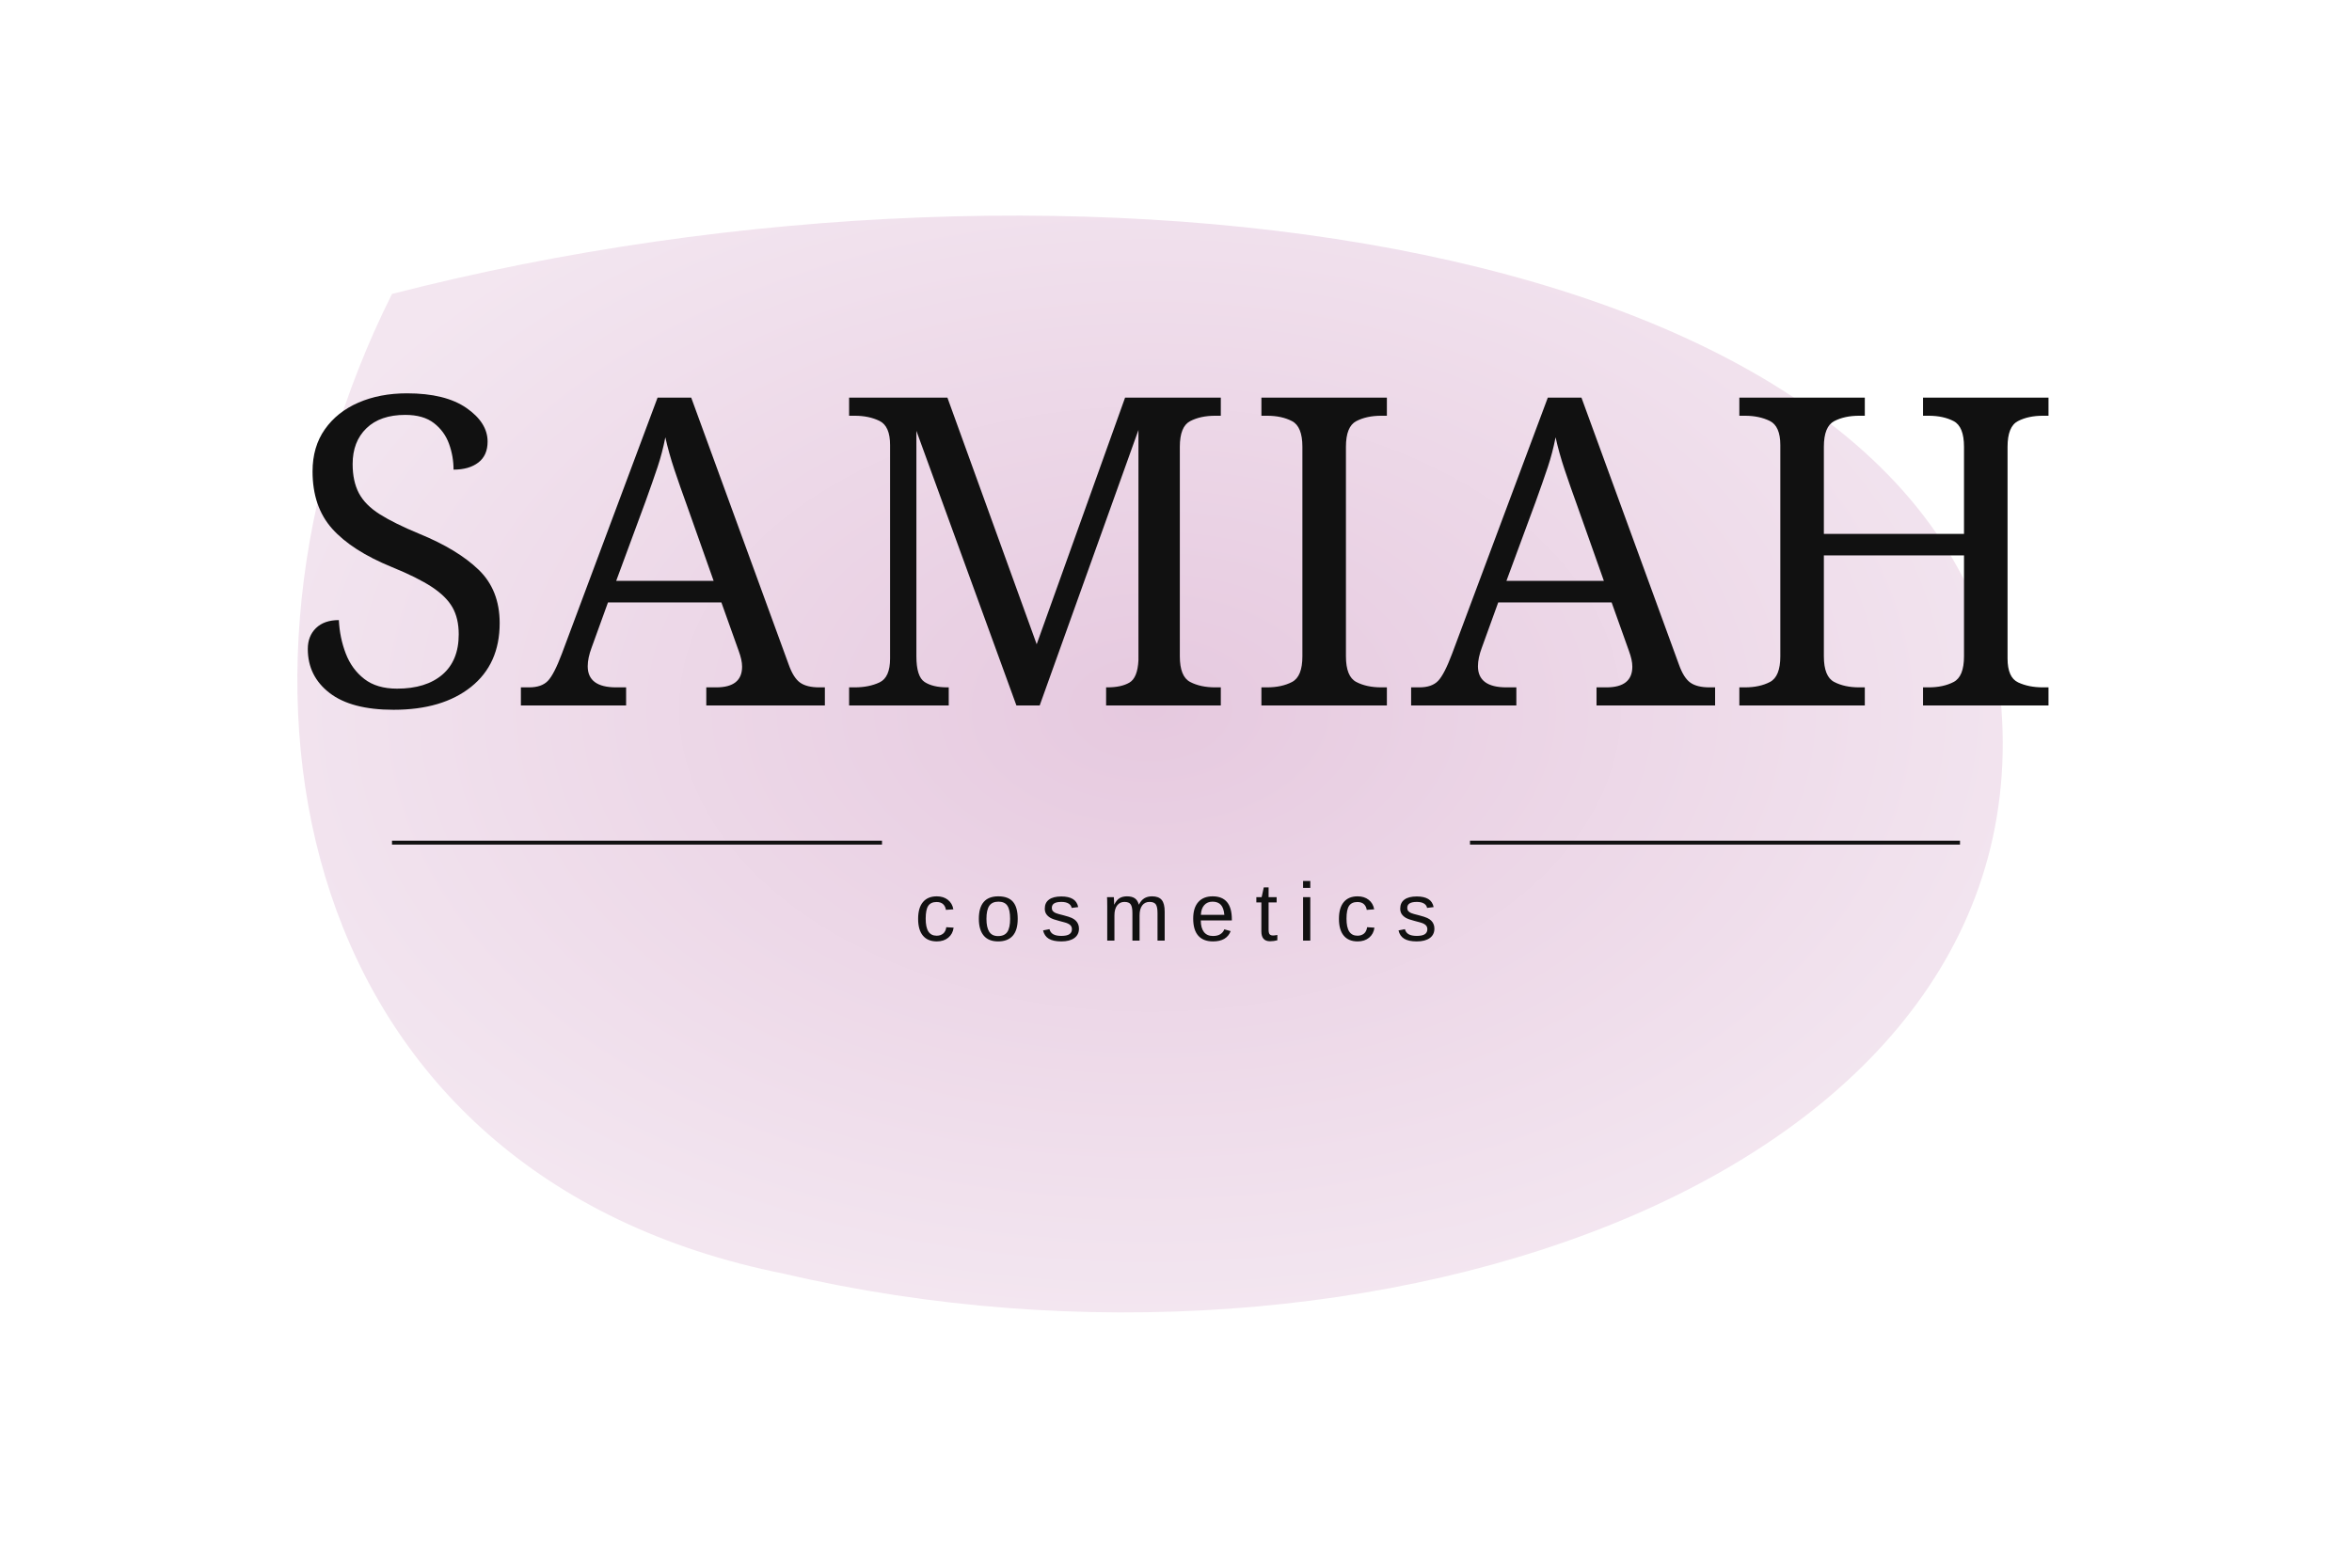
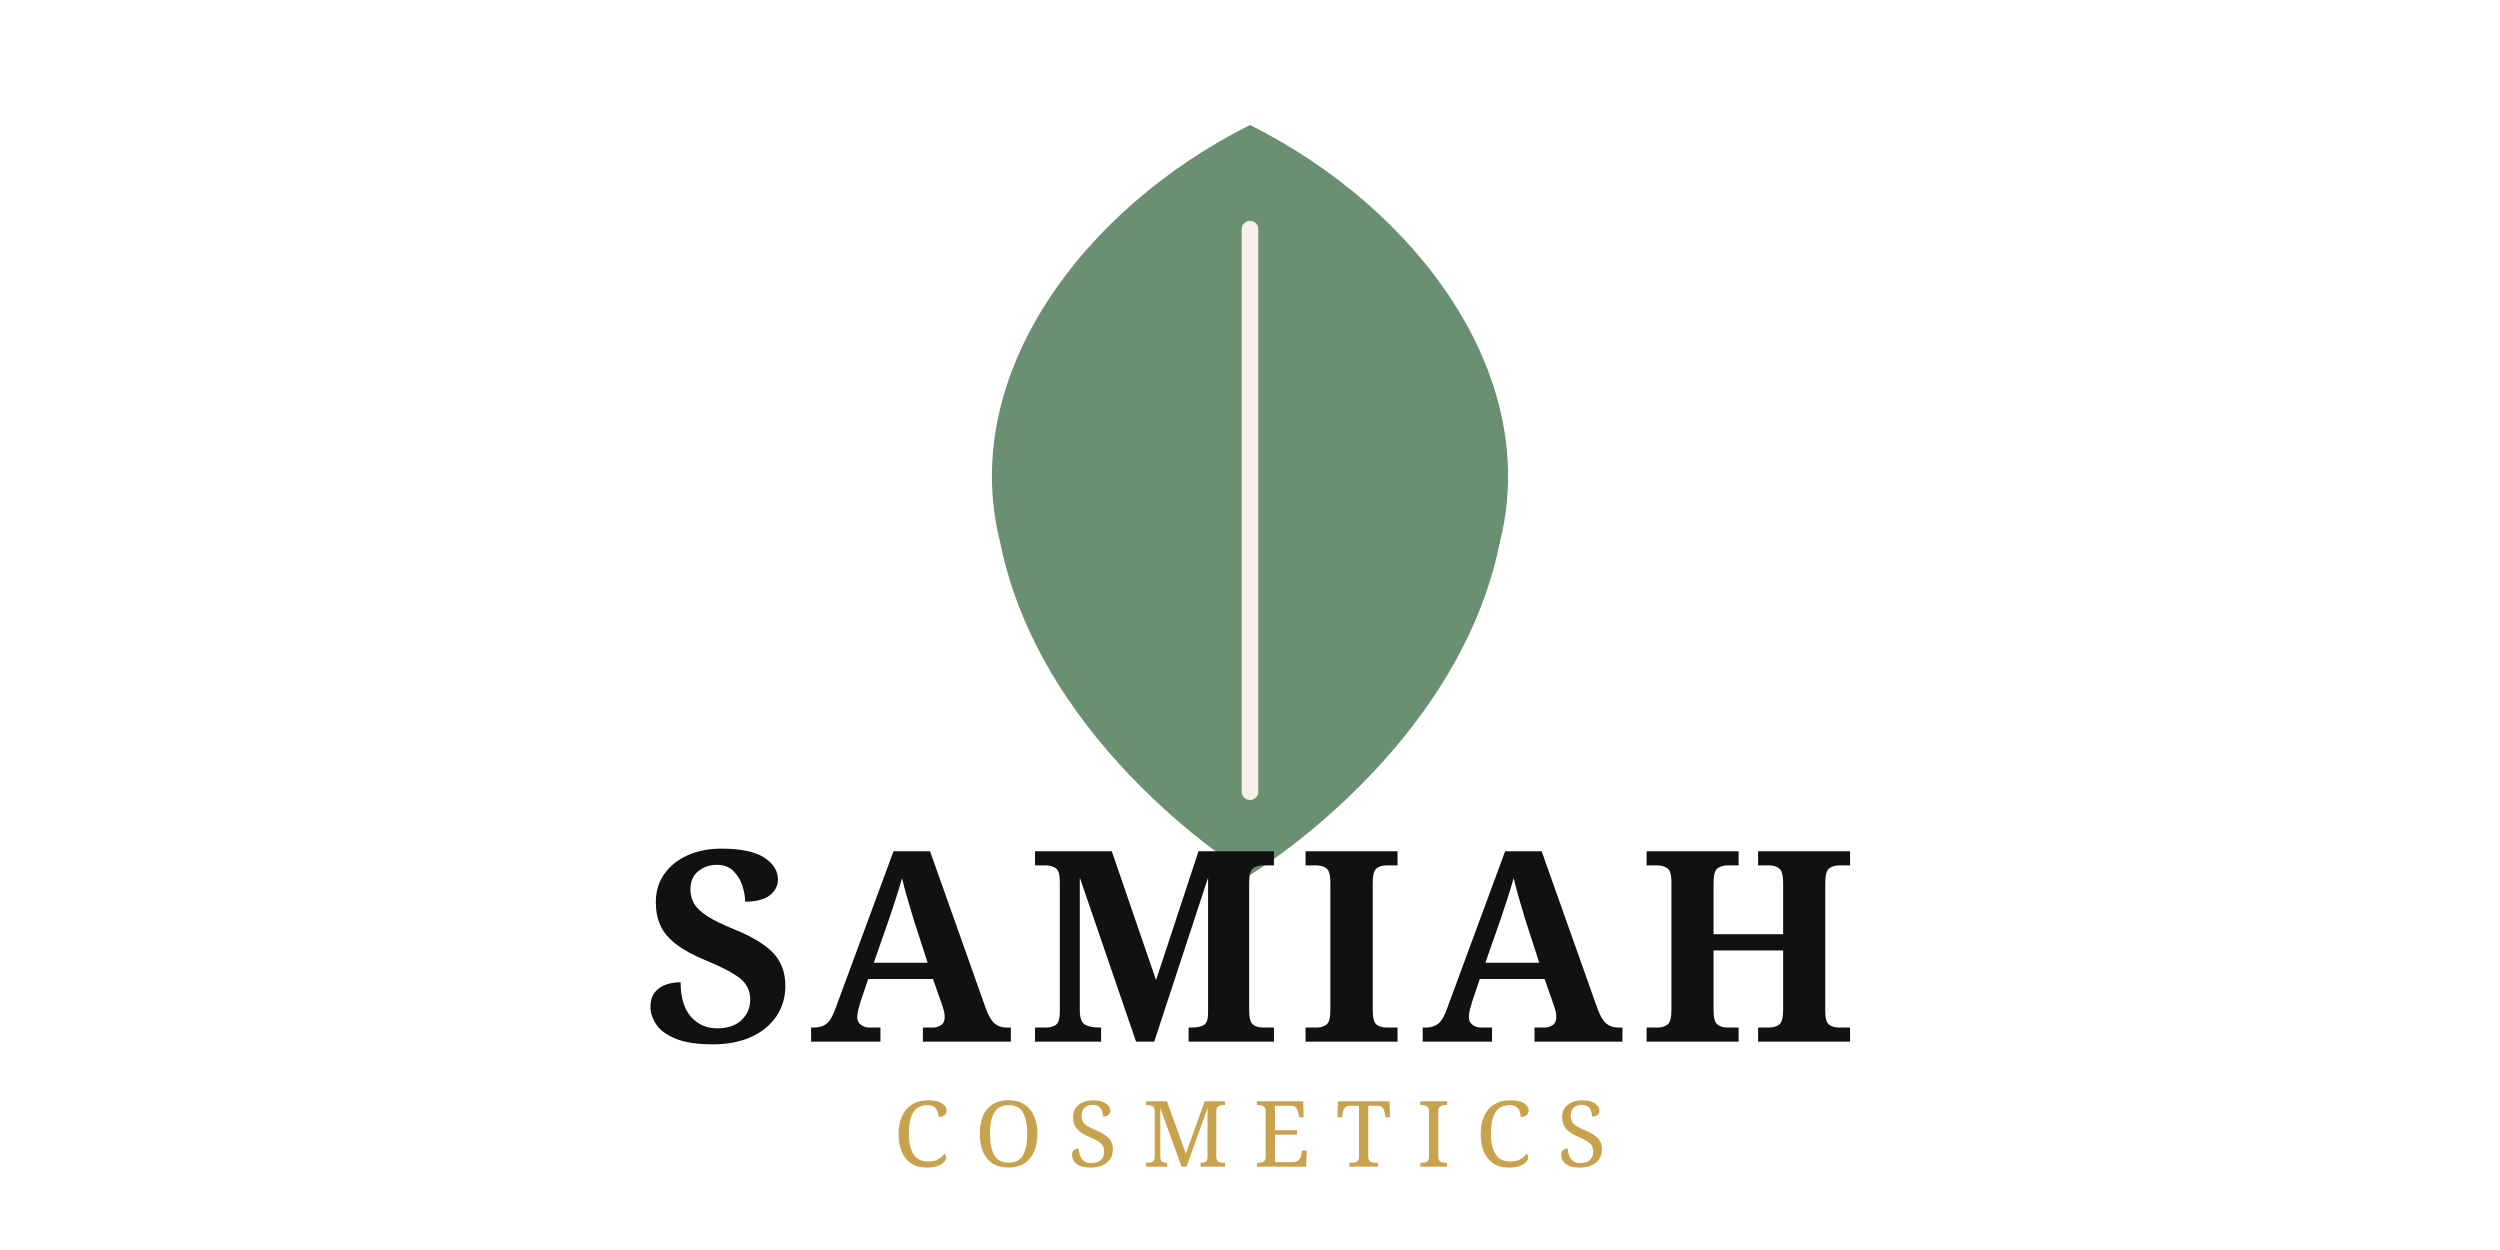
- <svg xmlns="http://www.w3.org/2000/svg" viewBox="0 0 1200 800" width="1200" height="800">
-   <defs>
-     <radialGradient id="wash" cx="50%" cy="45%" r="55%">
-       <stop offset="0%" stop-color="#e6c9df" />
-       <stop offset="100%" stop-color="#f3e6f0" />
-     </radialGradient>
-   </defs>
-   <path d="M200,150        C100,350 150,600 400,650        C700,720 1050,600 1020,350        C980,120 550,60 200,150 Z" fill="url(#wash)" />
-   <text x="600" y="360" text-anchor="middle" fill="#111111" style="           font-family: 'Didot', 'Bodoni MT', 'Playfair Display', serif;           font-size: 220px;           font-weight: 500;           letter-spacing: 4px;         ">
+ <svg xmlns="http://www.w3.org/2000/svg" viewBox="0 0 600 300">
+   <style>
+     .brand { font-family: 'Cinzel', serif; letter-spacing: 4px; }
+     .title { fill: #111111; font-size: 64px; font-weight: 600; }
+     .subtitle { fill: #C9A24D; font-size: 22px; letter-spacing: 6px; }
+   </style>
+   <path d="M300 30        C260 50 230 90 240 130        C250 180 300 210 300 210        C300 210 350 180 360 130        C370 90 340 50 300 30 Z" fill="#6B8F71" />
+   <path d="M300 55 L300 190" stroke="#F5F1E8" stroke-width="4" stroke-linecap="round" />
+   <text x="300" y="250" text-anchor="middle" class="brand title">
    SAMIAH
  </text>
-   <path d="M200 430 H450" stroke="#111111" stroke-width="2" />
-   <path d="M750 430 H1000" stroke="#111111" stroke-width="2" />
-   <text x="600" y="480" text-anchor="middle" fill="#111111" style="           font-family: 'Montserrat', 'Helvetica Neue', Arial, sans-serif;           font-size: 42px;           font-weight: 300;           letter-spacing: 10px;         ">
-     cosmetics
+   <text x="300" y="280" text-anchor="middle" class="brand subtitle">
+     COSMETICS
  </text>
</svg>
